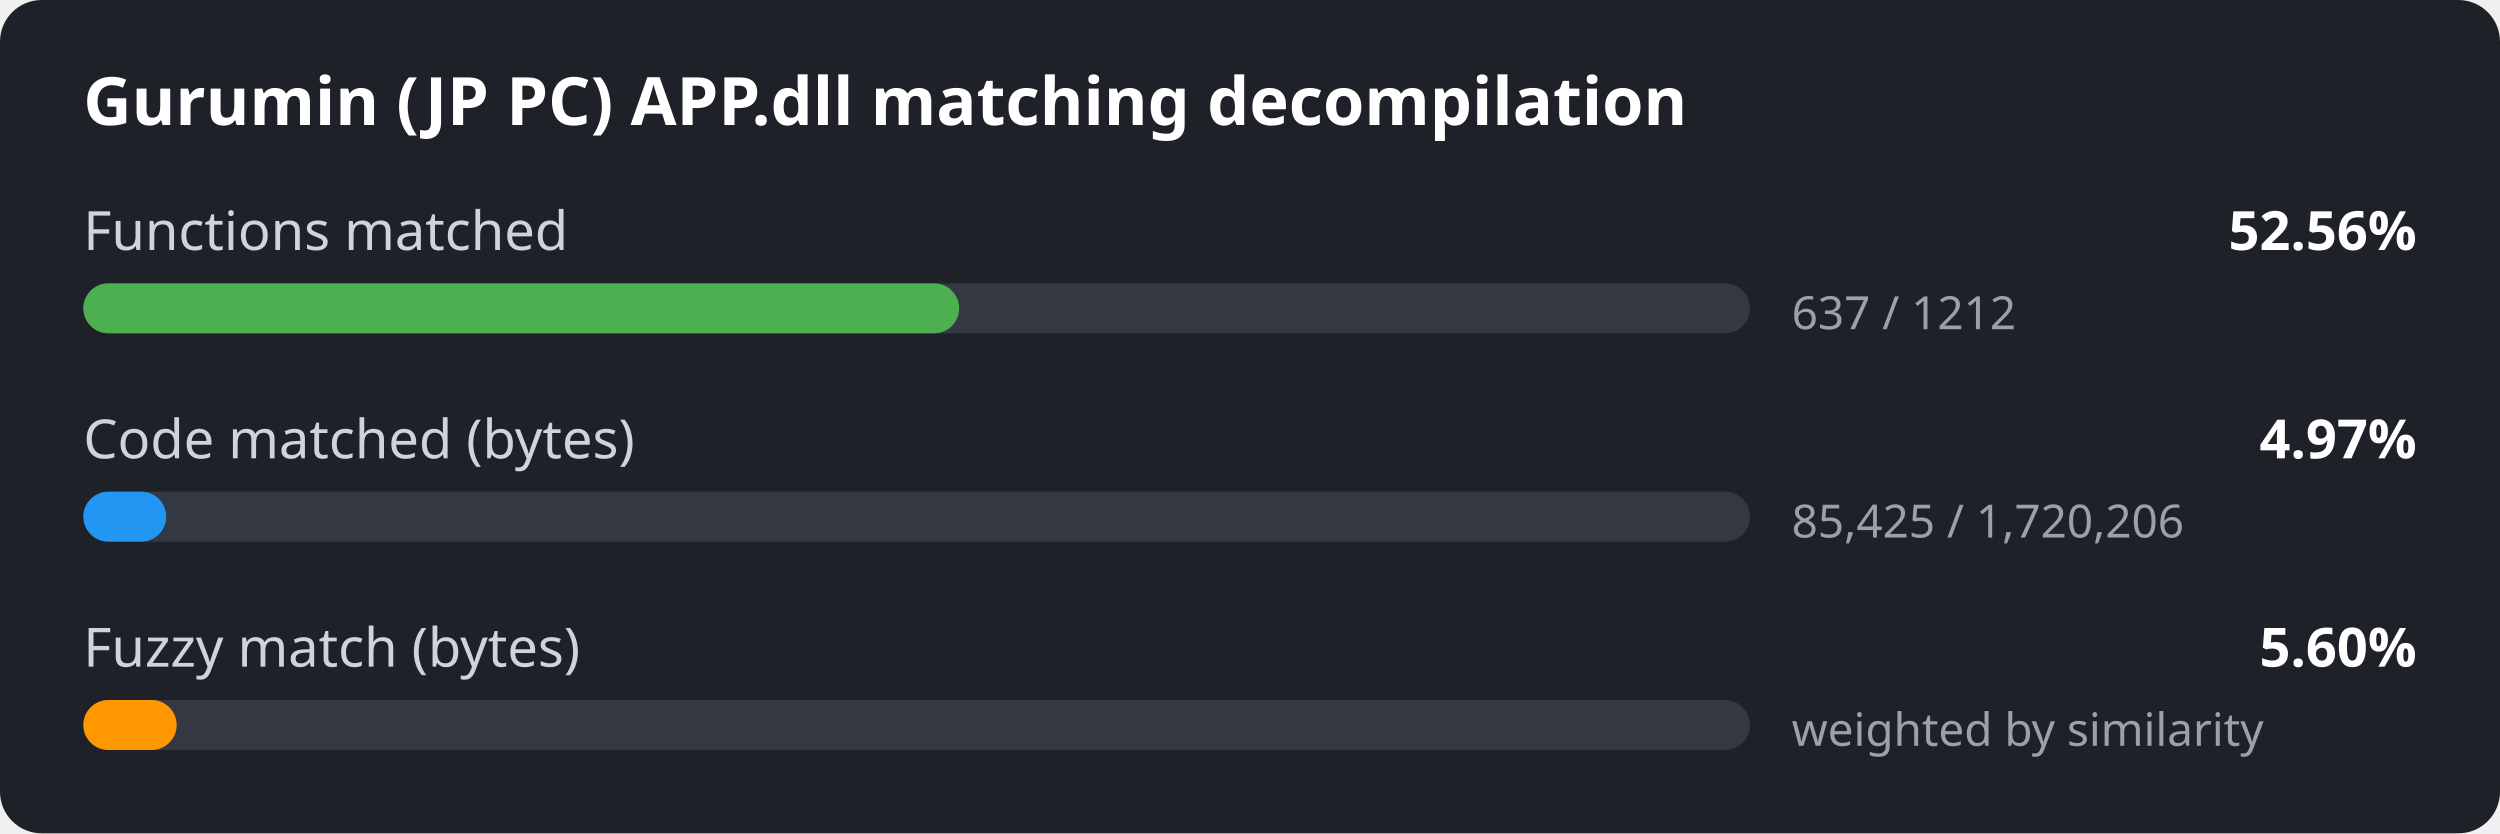
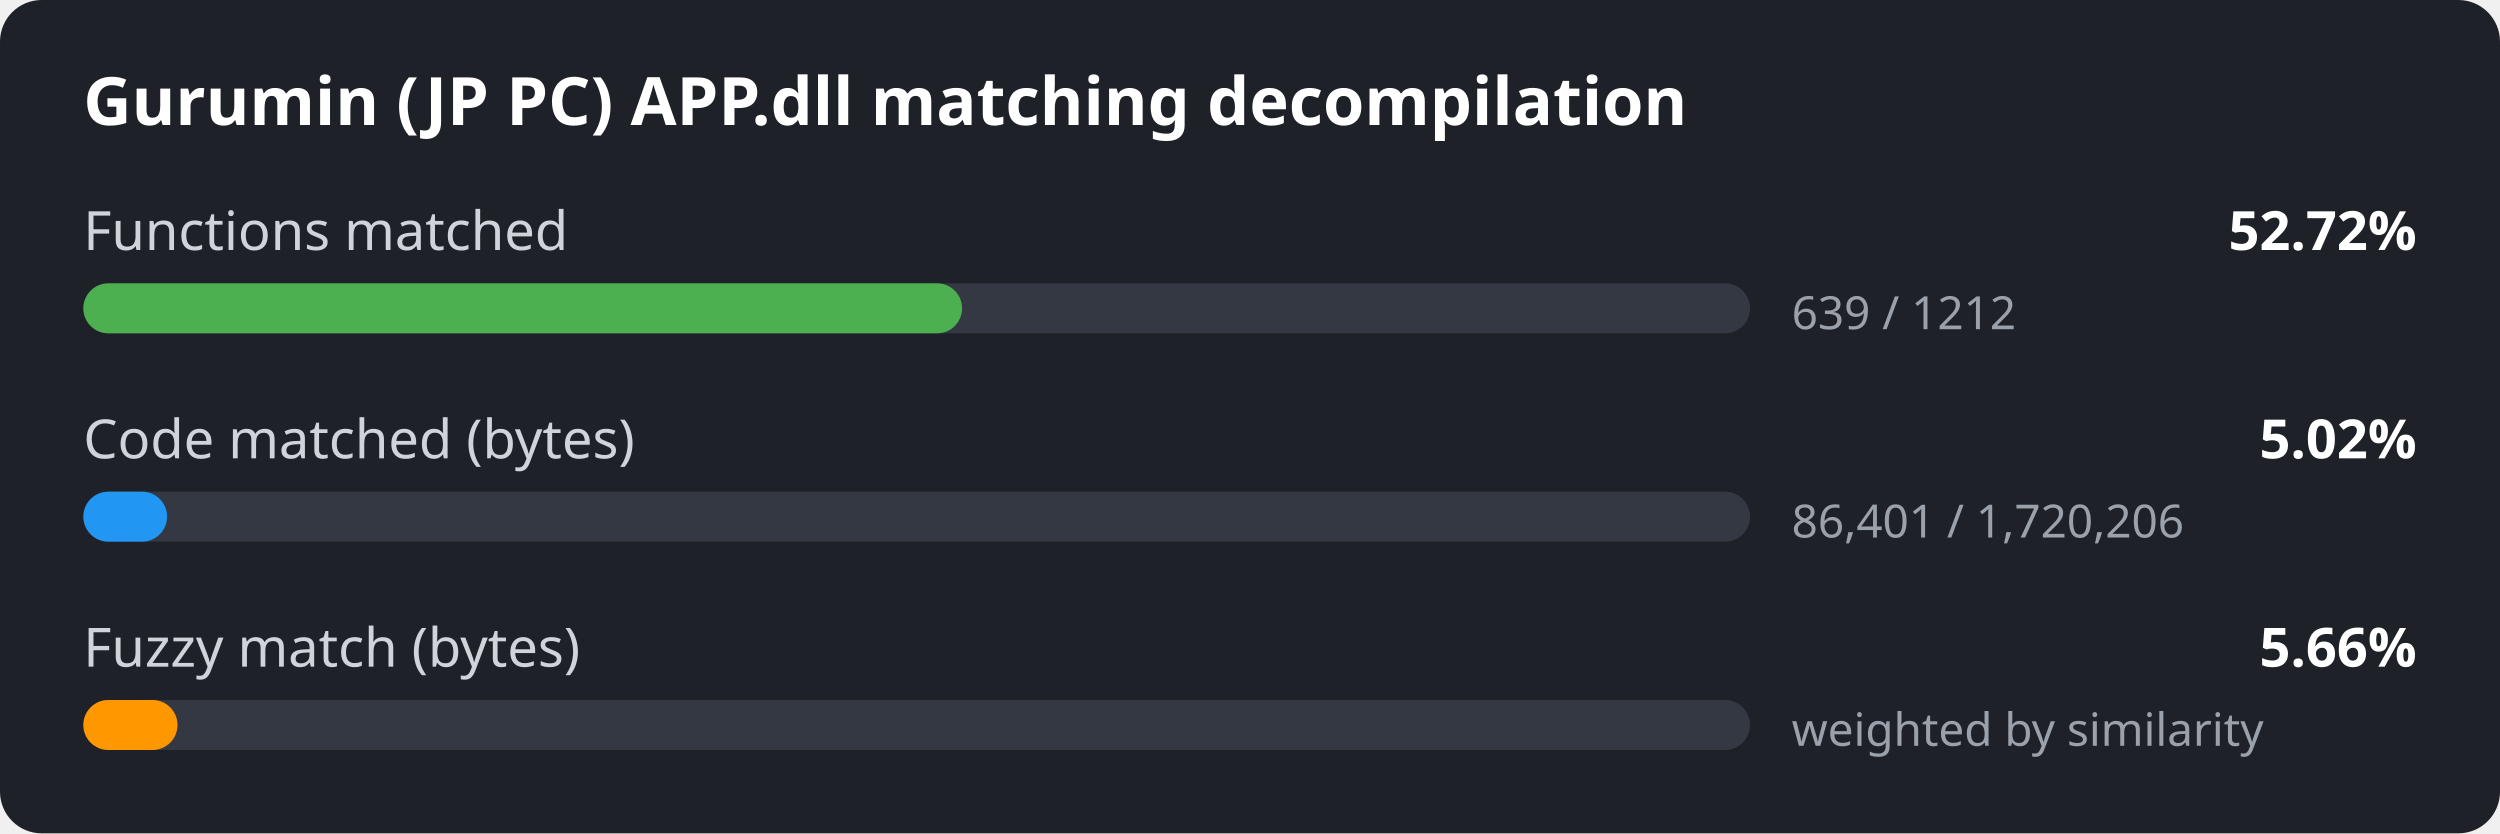
<svg xmlns="http://www.w3.org/2000/svg" width="600" height="200" viewBox="0 0 600 200">
  <style>
.bg { fill: #1e2127; }
.title { font: 600 16px sans-serif; fill: #ffffff; }
.label { font: 13px sans-serif; fill: #d0d4da; }
.value { font: 600 13px sans-serif; fill: #ffffff; }
.detail { font: 11px sans-serif; fill: #9aa1ab; }
.track { fill: #333842; }
</style>
  <rect width="600" height="200" rx="10" class="bg" />
  <text x="20" y="30" class="title">Gurumin (JP PC) APP.dll matching decompilation</text>
  <text x="20" y="60" class="label">Functions matched</text>
-   <text x="580" y="60" class="value" text-anchor="end">52.56%</text>
+   <text x="580" y="60" class="value" text-anchor="end">52.72%</text>
  <rect x="20" y="68" width="400" height="12" rx="6" class="track" />
-   <rect x="20" y="68" width="210.2" height="12" rx="6" fill="#4caf50" />
-   <text x="430" y="79" class="detail">637 / 1212</text>
+   <rect x="20" y="68" width="210.9" height="12" rx="6" fill="#4caf50" />
+   <text x="430" y="79" class="detail">639 / 1212</text>
  <text x="20" y="110" class="label">Code matched (bytes)</text>
-   <text x="580" y="110" class="value" text-anchor="end">4.97%</text>
+   <text x="580" y="110" class="value" text-anchor="end">5.02%</text>
  <rect x="20" y="118" width="400" height="12" rx="6" class="track" />
-   <rect x="20" y="118" width="19.9" height="12" rx="6" fill="#2196f3" />
-   <text x="430" y="129" class="detail">85,425 / 1,720,206</text>
+   <rect x="20" y="118" width="20.1" height="12" rx="6" fill="#2196f3" />
+   <text x="430" y="129" class="detail">86,401 / 1,720,206</text>
  <text x="20" y="160" class="label">Fuzzy match (bytes)</text>
-   <text x="580" y="160" class="value" text-anchor="end">5.60%</text>
+   <text x="580" y="160" class="value" text-anchor="end">5.66%</text>
  <rect x="20" y="168" width="400" height="12" rx="6" class="track" />
-   <rect x="20" y="168" width="22.4" height="12" rx="6" fill="#ff9800" />
+   <rect x="20" y="168" width="22.6" height="12" rx="6" fill="#ff9800" />
  <text x="430" y="179" class="detail">weighted by similarity</text>
</svg>
